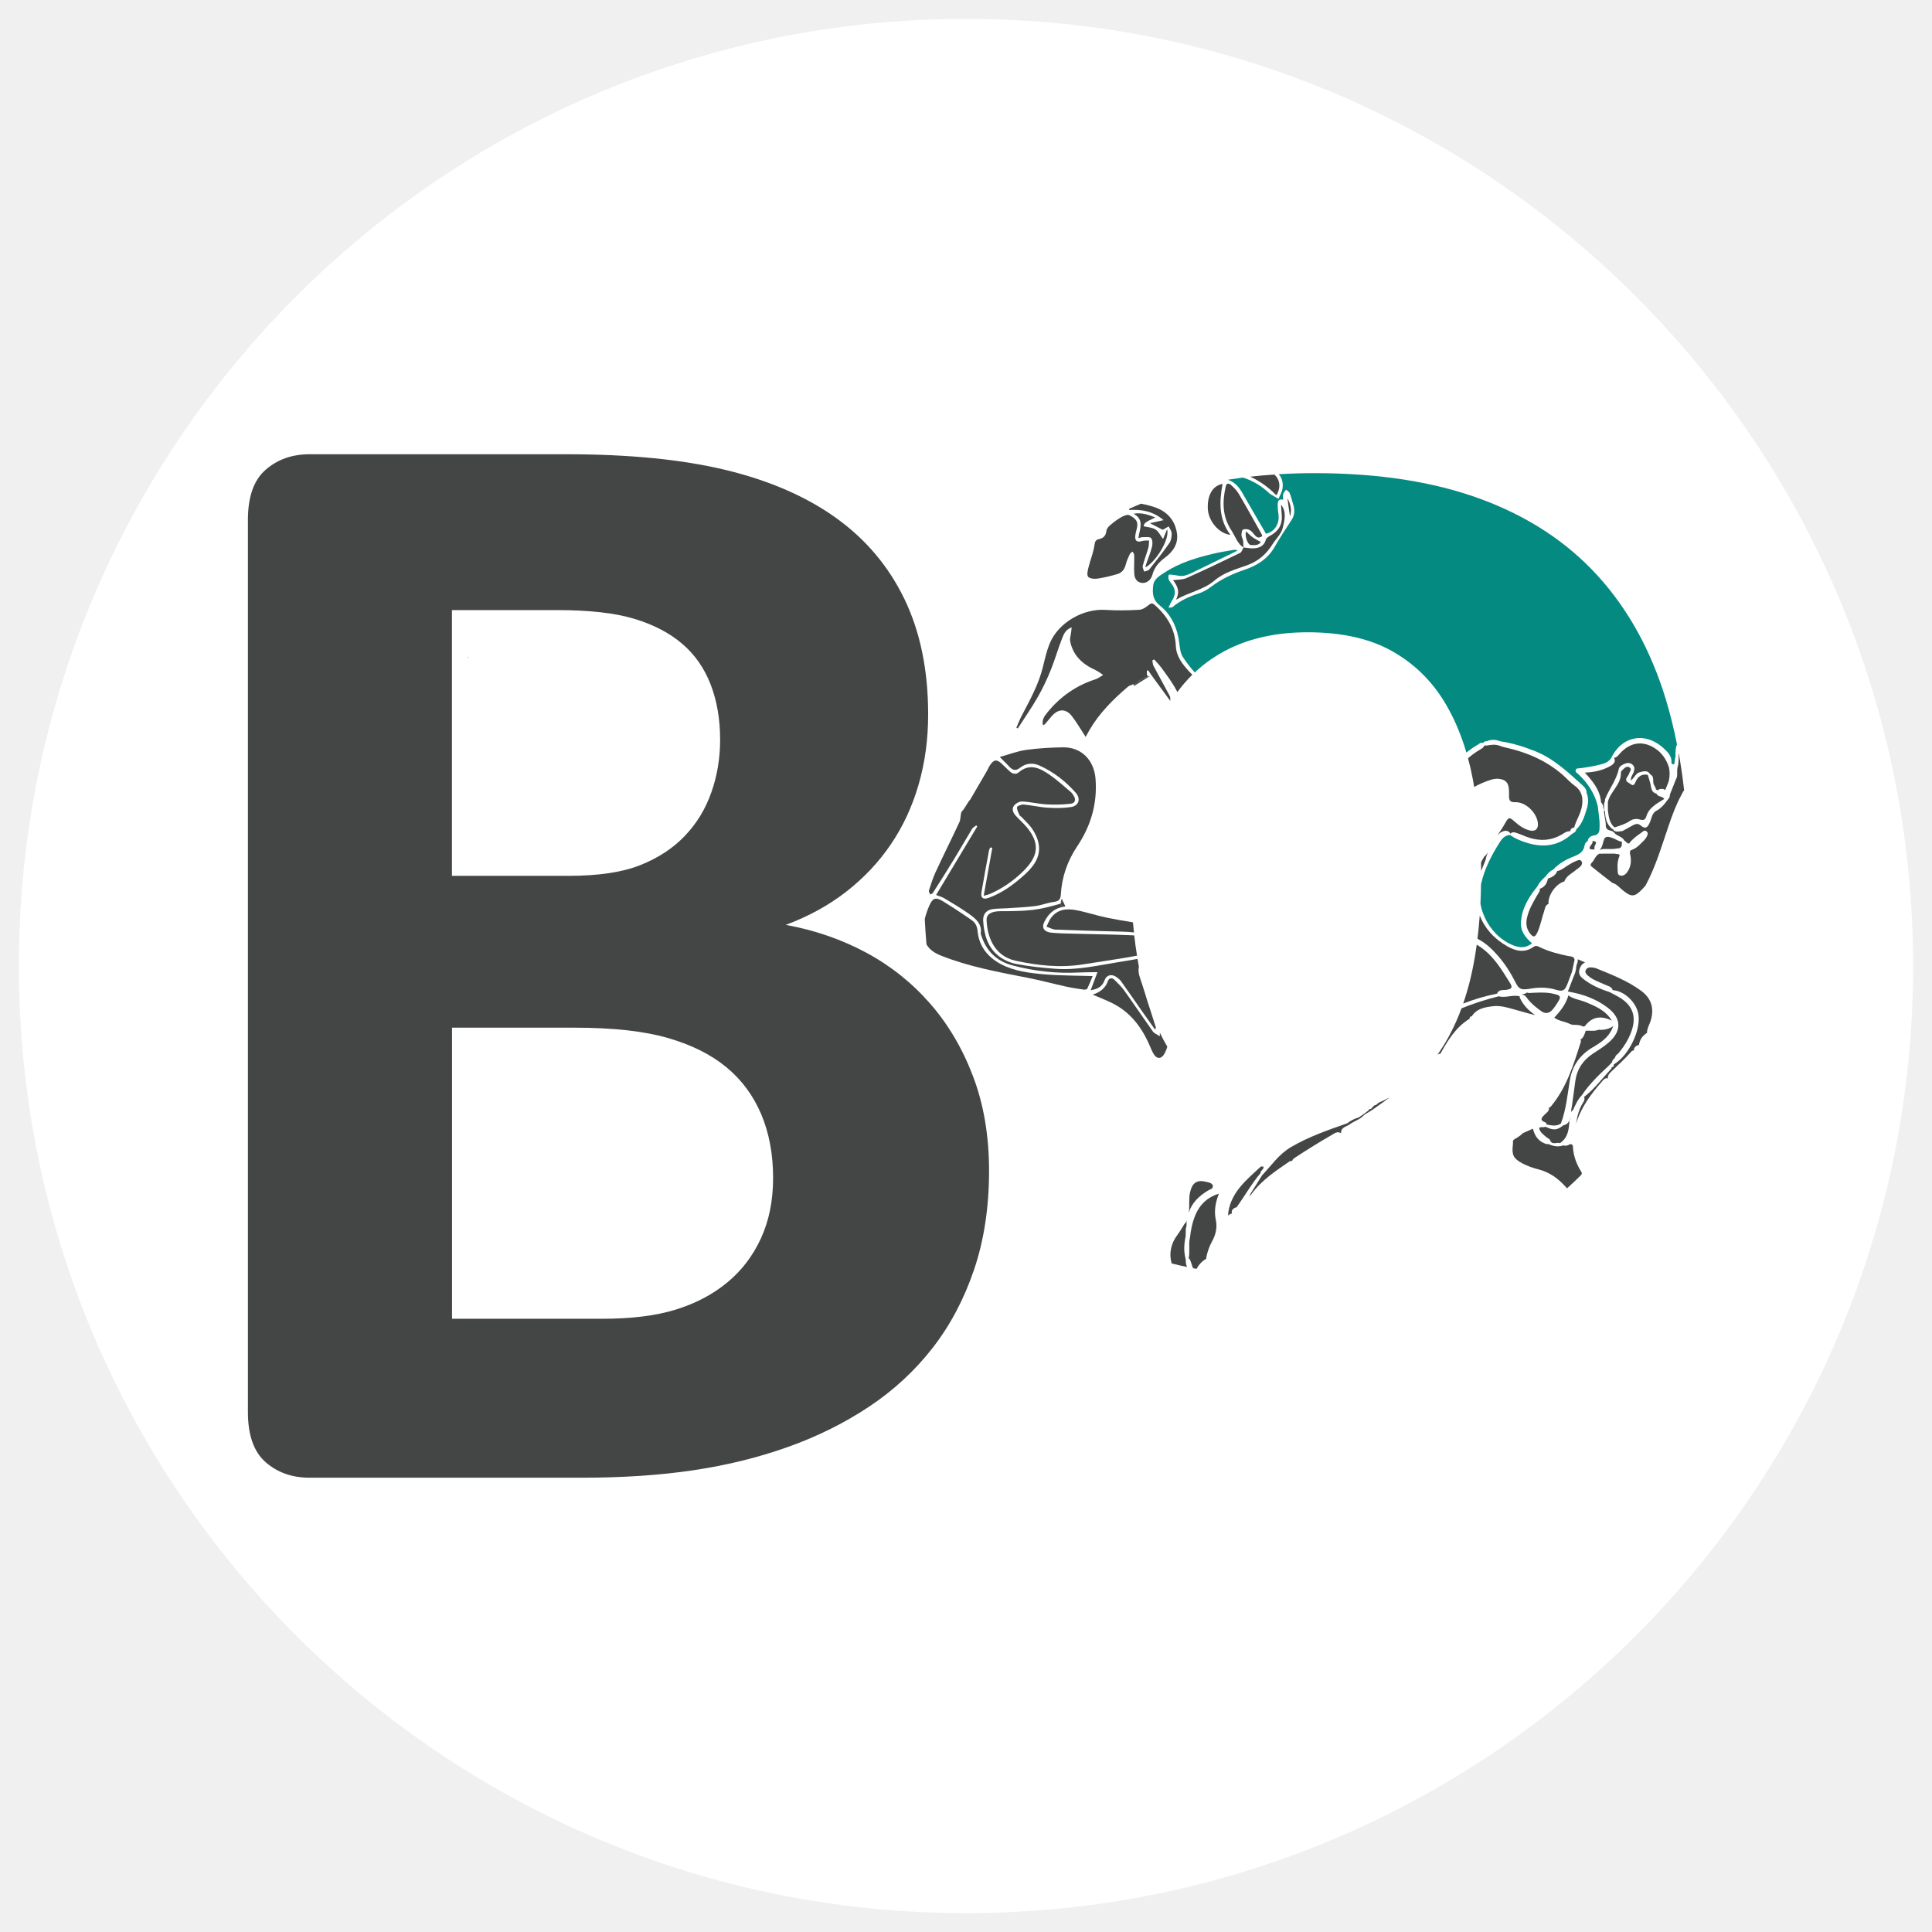
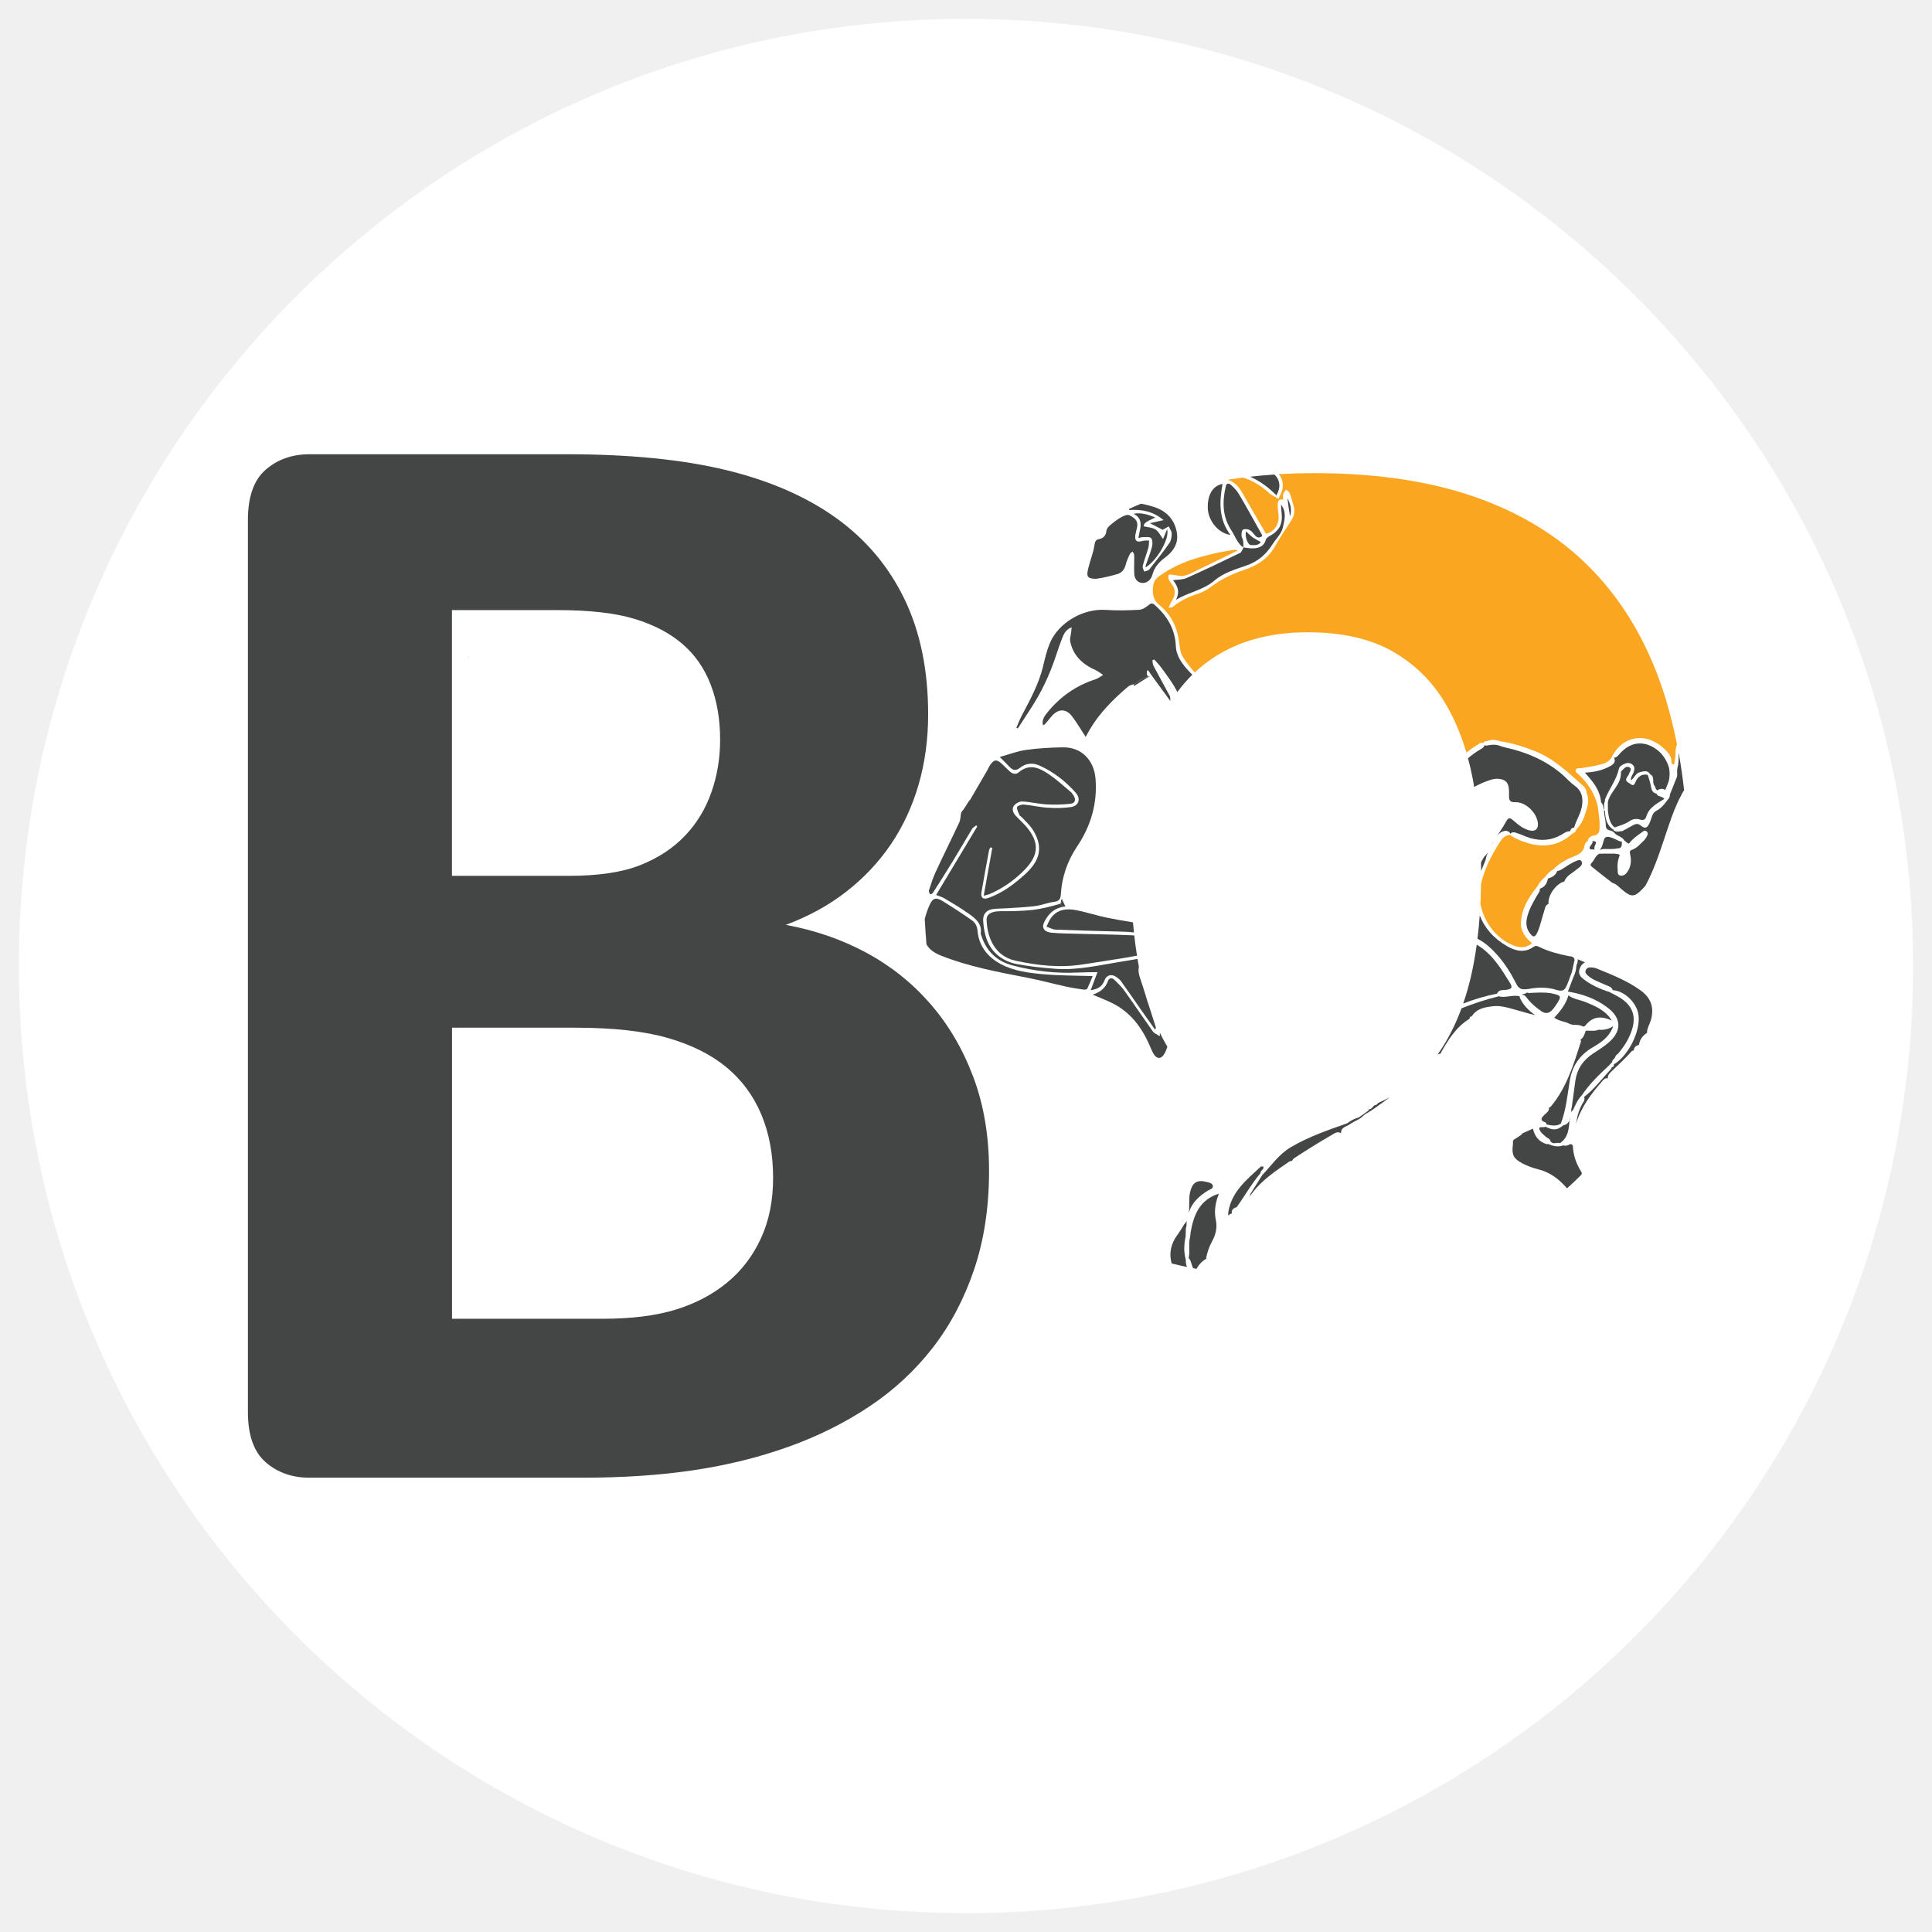
<svg xmlns="http://www.w3.org/2000/svg" version="1.1" id="Layer_1" x="0px" y="0px" viewBox="0 0 512 512" style="enable-background:new 0 0 512 512;" xml:space="preserve">
  <style type="text/css">
- 	.st0{fill:#048A81;}
+ 	.st0{fill:#FAA621;}
	.st1{fill:#444545;}
	.st2{fill:#D72638;}
	.st3{fill:#FFFFFF;}
	.st4{fill:none;}
</style>
  <g>
    <circle class="st3" cx="256" cy="256" r="251" />
    <g>
      <path class="st0" d="M124.06,174.13c-0.03,0.04-0.07,0.08-0.1,0.12c0.12,0.05,0.2,0.07,0.27-0.06    C124.17,174.18,124.11,174.15,124.06,174.13z" />
    </g>
    <g>
      <path class="st1" d="M262.11,310.29c0,9.64-1.33,18.38-3.98,26.2c-2.66,7.83-6.32,14.74-11,20.75    c-4.68,6.01-10.27,11.18-16.77,15.51c-6.5,4.33-13.66,7.9-21.49,10.69c-7.83,2.8-16.18,4.86-25.05,6.18    c-8.88,1.33-18.76,1.99-29.66,1.99H82.05c-4.61,0-8.49-1.36-11.63-4.09c-3.14-2.73-4.72-7.16-4.72-13.31V137.78    c0-6.15,1.57-10.59,4.72-13.31c3.14-2.73,7.02-4.09,11.63-4.09h68.12c16.63,0,30.71,1.4,42.24,4.19    c11.53,2.8,21.24,7.02,29.14,12.68c7.89,5.66,13.94,12.82,18.13,21.49c4.19,8.67,6.29,18.86,6.29,30.6    c0,6.57-0.84,12.75-2.52,18.55c-1.68,5.8-4.12,11.08-7.34,15.83c-3.22,4.75-7.16,8.94-11.84,12.58    c-4.68,3.64-10.03,6.57-16.04,8.8c7.68,1.4,14.78,3.85,21.28,7.34c6.5,3.49,12.16,8,16.98,13.52c4.82,5.52,8.63,11.98,11.42,19.39    C260.71,292.75,262.11,301.07,262.11,310.29z M190.84,196.05c0-5.45-0.84-10.34-2.52-14.67c-1.68-4.33-4.19-7.93-7.55-10.79    c-3.35-2.86-7.58-5.06-12.68-6.6c-5.1-1.54-11.91-2.31-20.44-2.31h-27.88v70.43h30.81c7.97,0,14.32-0.94,19.07-2.83    c4.75-1.89,8.7-4.47,11.84-7.76c3.14-3.28,5.48-7.13,7.02-11.53C190.07,205.59,190.84,200.94,190.84,196.05z M204.88,312.18    c0-6.29-1.05-11.91-3.14-16.87c-2.1-4.96-5.17-9.12-9.22-12.47c-4.05-3.35-9.22-5.94-15.51-7.76c-6.29-1.81-14.46-2.73-24.52-2.73    h-32.7v77.14h39.83c7.68,0,14.15-0.8,19.39-2.41c5.24-1.61,9.78-3.98,13.62-7.13c3.84-3.14,6.85-7.05,9.01-11.74    C203.8,323.53,204.88,318.19,204.88,312.18z" />
      <g>
        <path class="st1" d="M416.18,296.11c-0.27,0.99-0.66,1.89-1.88,2.11c0,0-0.01,0-0.01,0c-1.61,1.33-2.64,1.41-4.75,0.36     c-0.04,0.02-0.07,0.05-0.12,0.07c-0.46,0.21-1-0.16-1.54,0.28c0.19,1.11,1.1,1.71,1.88,2.39c0.43,0.38,1.14,0.51,1.16,1.25     c0.02,0,0.03-0.01,0.05-0.01c0.72,0.82,1.69,0.06,2.49,0.39c0.01,0,0.01,0,0.02,0.01c-0.01-0.01-0.02-0.02-0.03-0.04     c2.13-1.47,2.35-3.72,2.46-6.02C416.09,296.68,416.15,296.4,416.18,296.11z" />
        <path class="st1" d="M415.68,253.37c-2.61-0.52-5.18-1.19-7.59-2.34c-0.56-0.27-1.02-0.58-1.72-0.08     c-2.33,1.65-4.69,1.1-6.96-0.19c-3.56-2.03-6.02-4.87-7.26-8.18c-0.15,2.13-0.36,4.19-0.61,6.2c2.05,1.04,3.78,2.62,5.36,4.42     c1.98,2.25,3.56,4.8,4.89,7.45c0.62,1.24,1.33,1.65,2.57,1.5c0.22-0.02,0.44-0.03,0.67-0.05c0,0,0,0,0,0     c2.22-0.44,4.44-0.51,6.66,0.01c2.56,0.82,3,0.6,3.92-1.95c0.31-0.87,0.65-1.73,0.97-2.59c0,0,0,0,0,0c0,0,0,0,0,0     c0.23-1.07,0.47-2.14,0.7-3.21c0,0,0,0,0,0C417.14,253.41,416.34,253.5,415.68,253.37z" />
        <path class="st1" d="M415.98,271.33c0.57,0.31,1.19,0.26,1.81,0.28c0.38,0.01,0.76,0.07,1.12,0.17c0.23,0.09,0.47,0.17,0.68,0.28     c0.2-0.02,0.39-0.08,0.54-0.27c1.97-2.54,4.37-2.59,7.01-1.32c-1.64-2.73-4.39-3.88-7.18-4.99c-1.43-0.57-3.05-0.7-4.31-1.7     c-0.65,2.32-2.12,4.15-3.75,5.91C413.18,270.64,414.71,270.68,415.98,271.33z" />
        <path class="st1" d="M357.88,297.81c0.72-0.46,1.48-0.84,2.25-1.22c0.36-0.19,0.68-0.44,0.97-0.73c0.53-0.54,1.19-0.91,1.84-1.27     c0.73-0.43,1.42-0.93,2.1-1.43c1.11-0.78,2.22-1.57,3.3-2.4c-0.55,0.3-1.11,0.6-1.68,0.87c-0.44,0.21-0.89,0.42-1.34,0.62     c-0.21,0.2-0.43,0.4-0.65,0.59c-0.87-0.05-0.96,1.26-1.89,1.1c-0.02,0.1-0.03,0.19-0.04,0.29c-0.51,0.38-1.02,0.75-1.53,1.13     c-0.38,0.26-0.76,0.52-1.14,0.78c-1.11,0.31-2.13,0.82-3.03,1.54c-5.08,1.79-10.15,3.52-14.88,6.29     c-3.28,1.92-5.2,4.88-7.66,7.45c-1.03,1.64-2.06,3.28-3.09,4.92c-0.1,0.29-0.22,0.56-0.36,0.83c0.21-0.25,0.41-0.5,0.62-0.74     c2.63-3.65,6.33-6.06,9.94-8.56c0.24-0.17,0.53-0.22,0.83-0.22c0.09-0.41,0.43-0.66,0.78-0.88c3.19-2.08,6.41-4.11,9.72-6     c0.72-0.42,1.5-1.07,2.45-0.45c0,0,0.01,0,0.01,0C355.32,298.57,357.03,298.6,357.88,297.81z" />
        <path class="st1" d="M422.12,277.53c2.09-1.22,4.12-2.57,5.13-4.93c0.13-0.28,0.22-0.56,0.25-0.84     c-0.05,0.11-0.12,0.22-0.22,0.33c-1.11,0.69-2.33,0.91-3.62,0.8c0,0,0,0,0,0c-1.05,0.44-2.16,0.22-3.25,0.25     c-0.06,0.01-0.12,0.02-0.18,0.03c-0.3,0.88-0.54,1.81-1.4,2.35c0.1,0.16,0.19,0.34,0.13,0.52c-1.91,6.01-3.74,12.07-7.86,17.07     c-0.12,0.15-0.27,0.26-0.43,0.37c-0.07,0.03-0.13,0.05-0.19,0.06c0.14,0.95-0.67,1.38-1.2,1.9c-0.83,0.82-1.27,1.47,0.22,1.99     c0.23,0.08,0.34,0.32,0.37,0.58c1.32,0.25,2.64,0.57,3.85-0.31c-0.01-0.02-0.02-0.04-0.03-0.07c1.36-3.66,1.71-7.53,2.33-11.34     C416.67,282.41,418.71,279.52,422.12,277.53z" />
        <polygon class="st1" points="373.04,287.71 373.03,287.7 373.03,287.7    " />
        <path class="st1" d="M417.69,230.51c0.43-0.37,0.96-0.64,1.31-1.1c0.28-0.38,0.38-0.81,0.06-1.23c-0.29-0.37-0.68-0.28-1.05-0.14     c-1.2,0.45-2.27,1.13-3.33,1.84c-0.62,0.41-1.24,0.85-2.01,0.96c-0.4,1.13-1.35,1.65-2.46,2c-0.23,1.28-0.86,2.25-2.15,2.69     c0.1,0.7-0.38,1.18-0.7,1.73c-1.11,1.92-2.23,3.84-2.71,6.05c-0.31,1.44-0.13,2.78,0.76,3.98c0.91,1.23,1.41,1.17,2.07-0.32     c0.77-1.75,1.1-3.64,1.72-5.44c0.25-0.72,0.25-1.66,1.16-1.97c-0.16-2.38,1.97-5.36,4.28-6c-0.01-0.02-0.03-0.05-0.04-0.07     C415.18,232.04,416.61,231.45,417.69,230.51z" />
        <path class="st1" d="M395.67,266.66c1.85-0.22,3.64,0.29,5.41,0.79c2,0.56,3.99,1.15,5.76,1.57c-1.65-1.16-3.23-2.64-4.13-4.74     c0-0.09,0.02-0.17,0.05-0.25c-1.52-0.38-3.01,0.16-4.52,0.15c-0.35-0.03-0.71-0.04-1.03-0.16c-3.39,0.83-6.69,1.91-9.9,3.2     c-1.62,4.39-3.62,8.32-6.02,11.79c-0.12,0.17-0.24,0.33-0.35,0.49c0.22-0.15,0.47-0.26,0.77-0.23c0.01,0.01,0.02,0.01,0.02,0.02     c0-0.01-0.01-0.02-0.02-0.04c1.99-3.54,4.07-7.01,7.67-9.22c0.02,0,0.03,0.01,0.04,0.02c0.05-0.42,0.18-0.75,0.6-0.69     C391.31,267.26,393.5,266.92,395.67,266.66z" />
        <path class="st1" d="M389.04,200.94c0.48,1.77,0.9,3.61,1.26,5.5c0.13,0.7,0.25,1.41,0.37,2.12c1.4-0.78,2.88-1.44,4.47-1.92     c0.68-0.21,1.36-0.32,2.07-0.24c1.73,0.19,2.5,0.95,2.66,2.67c0.06,0.63,0.04,1.27,0.04,1.91c-0.01,1.13,0.28,1.66,1.66,1.61     c2.73-0.09,5.66,2.75,5.98,5.49c0.19,1.62-0.71,2.41-2.32,1.96c-1.5-0.42-2.73-1.31-3.88-2.35c-1.32-1.19-1.59-1.15-2.41,0.36     c-0.68,1.25-1.52,2.4-2.28,3.6c0.41-0.57,0.89-1.06,1.6-1.32c0.69-0.26,1.38-0.23,1.91,0.4c0.05,0.08,0.07,0.16,0.08,0.24     c0.58-0.69,1.3-0.34,1.96-0.12c1.08,0.35,2.09,0.87,3.18,1.2c2.9,0.87,5.7,0.72,8.39-0.83c0.71-0.41,1.39-1,2.31-0.92     c0.12-0.59,0.48-0.93,1.09-1.01c0.51-1.92,1.69-3.58,2.04-5.59c0.39-2.28-0.01-4.13-1.97-5.52c-1.14-0.81-2.05-1.89-3.1-2.81     c-4.42-3.85-9.61-6.05-15.26-7.29c-0.5-0.11-0.98-0.26-1.45-0.44c-1.06-0.41-2.14-0.31-3.22-0.1c-0.28,0.06-0.56,0.07-0.84,0     c-0.01,0-0.01-0.01-0.02-0.01c-0.12,0.6-0.69,0.85-1.14,1.12C391.06,199.33,390.01,200.1,389.04,200.94z" />
        <path class="st1" d="M422.26,230.03c1.65,1.34,3.34,2.63,5.01,3.93c1.13,0.31,1.86,1.21,2.71,1.91c2.36,1.96,3.22,1.91,5.36-0.36     c0.26-0.27,0.5-0.56,0.75-0.84c2.68-4.99,4.25-10.41,6.08-15.74c0.96-2.81,1.97-5.61,3.4-8.23c0.23-0.41,0.42-0.91,0.74-1.25     c-0.38-3.38-0.86-6.67-1.43-9.86c-0.01,0.11-0.03,0.22-0.04,0.33c0.02,1.21,0.06,2.42-0.32,3.6c-0.02,0.33-0.05,0.66-0.07,0.98     c0.05,0.7,0.08,1.4-0.31,2.03c-0.54,1.36-1.07,2.71-1.61,4.07c0.08,0.9-0.68,1.35-1.07,2c-0.69,0.9-1.43,1.72-2.48,2.25     c-1.15,0.58-1.24,1.87-1.67,2.89c-0.55,1.3-1.07,2.26-2.57,0.98c-0.68-0.58-1.39-0.38-2.11,0.05c-0.87,0.52-1.78,0.98-2.67,1.46     c-0.8,0.07-1.61,0.4-2.35-0.2c-0.02-0.09-0.01-0.17,0-0.25c-0.03,0.03-0.07,0.05-0.1,0.08c-1.74-1.21-2.12-3.01-2.17-4.95v0     c-0.07-0.07-0.15-0.11-0.25-0.13c0.1-0.81-0.2-1.65,0.24-2.43c0.01-0.19-0.03-0.4,0.03-0.56c1.07-2.73,3.02-5.06,3.64-8.02     c0.15-0.71,0.97-1.14,1.7-1.42c0.7-0.26,1.37-0.2,1.95,0.31c0.63,0.55,0.51,1.25,0.3,1.93c-0.21,0.68-0.84,1.23-0.74,2.24     c0.96-0.72,1.25-1.92,2.34-2.18c1-0.24,2.08-0.65,2.8,0.58c1.3,0.63,0.38,2.08,1.09,2.96c0.32,0.39,0.25,1.09,0.83,1.27     c0.11-0.1,0.23-0.2,0.37-0.27c0.59-0.18,1.17-0.24,1.65,0.2c0.3-0.83,0.72-1.62,0.97-2.48c0.28-1.26,0.29-2.51-0.04-3.76     c-0.73-2.1-1.91-3.78-3.86-4.98c-3.11-1.9-6.33-1.47-9.02,1.46c-0.43,0.46-0.75,1.03-1.44,1.17c-0.08,0-0.14-0.02-0.2-0.04     c0,0.01,0.01,0.01,0.01,0.02c0.6,1.08-0.13,1.75-0.87,2.18c-2.16,1.25-4.54,1.7-6.84,1.79c1.93,2.14,4.04,4.49,4.3,7.87     c0,0.01,0,0.02-0.01,0.03c0.65,0.52,0.55,1.42,0.8,2.15c-0.01,1.33,0.47,2.6,0.46,3.94c-0.01,0.73,0.36,1.18,1.08,1.33     c0.57,0.12,1.07,0.37,1.41,0.88c0.77,0.67,1.92,0.84,2.45,1.83c0.44,0.21,0.66,0.78,1.24,0.76c0.85-1.18,2.01-2.01,3.18-2.82     c0.44-0.31,0.87-0.89,1.47-0.37c0.56,0.49,0.17,1.05-0.07,1.54c-0.14,0.27-0.36,0.5-0.55,0.75l0,0c0,0,0,0,0,0     c-1.02,0.97-1.9,2.1-3.32,2.59c-0.53,0.18-0.58,0.56-0.43,1.2c0.39,1.7,0.23,3.4-0.9,4.85c-0.45,0.58-1.1,0.94-1.82,0.72     c-0.67-0.2-0.55-0.94-0.6-1.47c-0.12-1.32,0.02-2.62,0.55-3.85c-0.25-0.57-0.85-0.23-1.23-0.46c-1.26,0-2.52,0.01-3.78,0.01     c-0.13,0-0.26,0.01-0.39,0.01c-1.06,0.48-1.27,1.69-2.04,2.43C421.13,229.34,421.88,229.72,422.26,230.03z" />
        <path class="st1" d="M425.06,225c1.15-0.05,2.3,0.11,3.44-0.15c1.44,0.07,1.3-0.92,1.31-1.8c-0.95-0.09-1.7-0.73-2.58-1.01     c-0.71-0.2-1.43-0.58-2.05,0.18c-0.41,1.01-0.45,2.21-1.25,3.03C424.29,225.1,424.66,225,425.06,225z" />
        <path class="st1" d="M422.55,225.13c-0.08-0.43,0.02-0.87,0.21-1.22c0.58-1.1-0.27-0.92-0.78-1.05c0.21,0.35-0.04,0.69-0.25,0.96     C420.67,225.15,421.59,225.14,422.55,225.13z" />
        <path class="st1" d="M434.67,217.2c0.84,0.26,1.37,0.01,1.61-0.81c0.72-2.45,2.85-3.43,4.76-4.66c-0.43-0.79-1.72-0.48-2.05-1.4     c-1.56-0.35-1.36-1.85-1.69-2.9c-0.22-0.68-0.37-1.4-0.62-2.09c-1.61-0.31-2.64,0.45-3.23,1.86c-0.29,0.7-0.57,1.19-1.34,0.58     c-0.58-0.46-1.68-0.7-0.91-1.85c0.21-0.32,0.46-0.64,0.56-0.99c0.14-0.49,0.79-1.04,0.15-1.52c-0.61-0.47-1.21-0.1-1.68,0.39     c-0.26,0.27-0.69,0.6-0.67,0.89c0.14,3.2-2.8,5.01-3.46,7.83c0,0.76,0,1.52,0.01,2.28c0.23,1.65,0.4,3.33,1.79,4.49     c0.02-0.02,0.03-0.03,0.05-0.05c1.38-0.45,2.77-0.86,3.99-1.69C432.75,217.01,433.72,216.9,434.67,217.2z" />
        <path class="st1" d="M432.2,224.05c0.08-0.02,0.16-0.05,0.23-0.08c-0.04,0-0.09-0.01-0.14-0.03     C432.18,223.96,432.15,224.06,432.2,224.05z" />
        <path class="st1" d="M443.87,203.42c0,0.01-0.01,0.02-0.01,0.02c0,0.04,0,0.08-0.01,0.12     C443.87,203.52,443.87,203.47,443.87,203.42z" />
        <path class="st1" d="M320.07,315.54c0.54-0.34,1.55-0.49,1.33-1.36c-0.18-0.68-1.07-0.82-1.74-0.98     c-2.44-0.61-3.68,0.2-4.27,2.72c-0.43,1.8-0.08,3.66-0.35,5.47C315.82,318.79,317.71,317,320.07,315.54z" />
        <path class="st1" d="M314.26,333.92c-0.1-0.07-0.11-0.16-0.05-0.26c0,0,0,0,0,0c-0.54-2-0.44-3.99,0-5.99     c0.02-0.72,0.03-1.44,0.05-2.17c0.3-0.64,0.13-1.35,0.22-2.03c-0.13,0.33-0.3,0.64-0.59,0.9c-0.61,0.96-1.17,1.97-1.86,2.88     c-1.68,2.24-2.31,4.83-1.52,7.58c1.33,0.33,2.68,0.65,4.05,0.93C314.35,335.19,314.2,334.58,314.26,333.92z" />
        <path class="st1" d="M315.54,326.54c-0.08,0.5-0.08,1.01-0.2,1.51c-0.42,1.77,0.09,3.6-0.34,5.37c-0.01,0.01-0.01,0.02-0.02,0.03     c0.05,0.01,0.1,0.03,0.15,0.06c0.58,0.74,0.62,1.77,1.07,2.58c0.3,0.06,0.59,0.12,0.89,0.17c0.63-1.12,1.47-2.07,2.63-2.71     c-0.01-0.08-0.03-0.17-0.06-0.24c0.3-1.5,0.8-2.96,1.52-4.28c1.03-1.86,1.46-3.72,1.01-5.82c-0.5-2.36-0.04-4.65,0.83-6.88     C317.97,317.9,316.33,321.92,315.54,326.54z" />
        <path class="st1" d="M314.73,322.77c0.01-0.06,0.02-0.11,0.03-0.16c-0.02,0.08-0.04,0.16-0.07,0.25     C314.7,322.82,314.71,322.8,314.73,322.77z" />
        <path class="st1" d="M424.65,286.48c0.35-0.4,0.78-0.92,1.45-0.67c0-0.04-0.01-0.08-0.01-0.12c-0.04-0.71,0.41-1.21,0.84-1.63     c1.85-1.79,3.76-3.52,5.47-5.46c0.14-0.16,0.35-0.2,0.57-0.21c0.05-0.86,0.58-1.29,1.38-1.48c0.18-1.44,0.99-2.44,2.15-3.22     c-0.01-0.03-0.01-0.06-0.02-0.08c0.01-1.12,0.63-2.05,0.95-3.07c1.01-3.23,0.23-5.93-2.45-7.92c-3.6-2.67-7.75-4.28-11.85-5.96     c-0.41-0.17-0.85-0.24-1.3-0.28c-0.67-0.06-1.3,0.05-1.6,0.74c-0.28,0.65,0.19,1.08,0.62,1.46c1.31,1.16,2.98,1.65,4.52,2.38     c0.76,0.36,1.74,0.47,2.02,1.45c3.07,0.13,6.4,3.32,6.83,6.57c0.57,4.32-2.69,10.84-6.55,13.1c0.1,0.5-0.14,0.71-0.57,0.75     c0.01,0.14,0,0.28-0.08,0.37c-2.37,2.55-4.46,5.37-7.24,7.52c0.03,0.05,0.05,0.09,0.08,0.14c0.1,0.39,0.03,0.78-0.18,1.09     c-1.18,1.79-1.71,3.79-2,5.86C418.97,293.45,421.66,289.88,424.65,286.48z" />
        <path class="st1" d="M411.46,267.54c0.29-0.34,0.55-0.69,0.8-1.06c1.7-2.52,1.64-2.67-1.28-3.27c-1.84-0.28-3.68-0.16-5.51-0.07     c-0.2,0.03-0.4,0.02-0.6-0.03c-0.07-0.04-0.13-0.07-0.2-0.11c-0.36,0.42-0.94,0.37-1.4,0.59c0,0.01-0.01,0.01-0.01,0.02     c0.86-0.06,1.22,0.65,1.66,1.2c1,1.26,2.23,2.24,3.53,3.16C409.58,268.75,410.58,268.57,411.46,267.54z" />
        <path class="st1" d="M362.48,293.36c0.08,0.01,0.15,0.02,0.23,0.03c0-0.02-0.01-0.05-0.01-0.07c0-0.02,0.01-0.03,0.01-0.04     C362.64,293.3,362.56,293.33,362.48,293.36z" />
        <path class="st1" d="M393.71,227.85c0.12-0.71,0.35-1.37,0.64-2c-0.28,0.44-0.6,0.84-1.02,1.19c-0.31,0.49-0.58,0.99-0.84,1.49     c0.02,0.77,0.02,1.55,0.03,2.32c0.03-0.07,0.05-0.13,0.07-0.2C392.95,229.72,393.33,228.79,393.71,227.85z" />
        <path class="st1" d="M400.17,260.5c-2.29-3.67-4.49-7.38-8.27-9.81c-0.18-0.12-0.37-0.23-0.55-0.33     c-0.42,3.01-0.94,5.89-1.58,8.63c-0.57,2.44-1.25,4.75-2.01,6.96c2.9-1.13,5.89-2.02,8.99-2.63c0.44-1.2,1.68-0.86,2.56-1.02     C400.6,262.06,400.93,261.72,400.17,260.5z" />
        <path class="st1" d="M395.21,224.18c0.25-0.45,0.49-0.9,0.72-1.37C395.65,223.24,395.42,223.71,395.21,224.18z" />
        <path class="st1" d="M327.5,319.98c0.06,0,0.11,0.01,0.17,0.01c2.18-3,3.99-6.27,6.39-9.11c-0.1-0.73,1-0.94,0.75-1.73     c-0.25,0.01-0.6-0.07-0.74,0.06c-3.69,3.43-7.74,6.62-8.56,12.08c-0.04,0.27-0.03,0.55-0.02,0.83c0.32-0.2,0.58-0.53,0.98-0.52     C326.26,320.75,326.74,320.28,327.5,319.98z" />
        <path class="st1" d="M310.3,182.51c-0.03-0.07-0.07-0.14-0.1-0.21c-0.03,0.03-0.06,0.05-0.1,0.08     C310.17,182.43,310.23,182.47,310.3,182.51z" />
        <path class="st1" d="M308.08,140.43C307.9,140.49,307.98,140.48,308.08,140.43L308.08,140.43z" />
        <path class="st1" d="M310.01,181.84c-0.08-0.03-0.17-0.07-0.25-0.1c0.06,0.07,0.12,0.13,0.19,0.2     C309.97,181.91,309.99,181.88,310.01,181.84z" />
        <path class="st1" d="M306.16,137.12c-1.97-0.75-3.69-1.35-5.75-0.97c2.99,1.59,1.57,4.1,1.28,6.46c0.47-0.12,0.75-0.26,1.03-0.25     c0.8,0.02,1.89-0.19,2.32,0.24c0.44,0.44,0.43,1.58,0.25,2.31c-0.41,1.62-1.07,3.19-1.61,4.78c-0.07,0.19-0.07,0.4-0.1,0.67     c2.94-1.69,6.46-7.57,5.72-10.11c-0.44,1.06-0.74,1.79-1.08,2.6c-0.69-0.92-1.16-1.99-1.99-2.52c-0.87-0.56-2.08-0.6-3.15-0.86     C303.25,138.57,303.36,138.48,306.16,137.12z" />
        <path class="st1" d="M308.67,147.83c2.26-1.68,3.7-3.79,3.21-6.69c-0.52-3.1-2.37-5.34-5.27-6.5c-1.35-0.54-2.79-0.87-4.22-1.16     c-1.06,0.44-2.11,0.89-3.14,1.36c-0.01,0.11-0.03,0.21-0.03,0.32c3.37-0.24,6.42,0.37,9.14,2.68c-1.12,0.25-2.23,0.5-3.61,0.81     c1.26,0.65,2.19,1.14,3.38,1.75c0.53-0.29,1.06-0.6,1.59-0.9c0.28,0.62,0.78,1.24,0.79,1.86c0.01,0.85-0.13,1.87-0.6,2.54     c-1.68,2.41-3.51,4.72-5.34,7.01c-0.27,0.34-0.89,0.39-1.35,0.58c-0.14-0.51-0.5-1.08-0.39-1.52c0.42-1.63,1.04-3.2,1.5-4.82     c0.17-0.61,0.13-1.27,0.19-1.91c-0.6,0.04-1.24-0.04-1.81,0.13c-1.42,0.43-2.04-0.03-1.83-1.55c0.09-0.66,0.3-1.3,0.43-1.95     c0.31-1.5-0.09-2.37-2.03-3.34c-0.53-0.26-1.56,0.2-2.22,0.58c-1.03,0.58-1.98,1.32-2.88,2.09c-0.44,0.37-0.91,0.94-0.97,1.47     c-0.14,1.25-0.74,1.94-1.93,2.19c-0.89,0.19-1.1,0.61-1.24,1.61c-0.28,2-1.09,3.91-1.58,5.89c-0.2,0.81-0.49,1.97-0.1,2.47     c0.4,0.51,1.62,0.63,2.42,0.52c1.78-0.26,3.55-0.7,5.29-1.2c1.23-0.35,1.95-1.25,2.27-2.55c0.24-0.98,0.68-1.92,1.11-2.84     c0.12-0.25,0.48-0.39,0.73-0.58c0.14,0.33,0.4,0.66,0.4,0.99c0.03,1.63-0.09,3.26,0.01,4.88c0.07,1.15,0.61,2.19,1.89,2.41     c1.28,0.22,2.52-0.68,2.91-2.12C305.89,150.39,307.11,148.98,308.67,147.83z" />
        <path class="st1" d="M309.08,180.62C309.08,180.62,309.08,180.62,309.08,180.62c-0.01-0.01-0.01,0-0.02,0     C309.07,180.62,309.08,180.62,309.08,180.62z" />
        <path class="st1" d="M309.64,181.57c0.01-0.05,0.01-0.11,0.02-0.16c-0.02,0.01-0.07,0.03-0.07,0.03     C309.6,181.49,309.62,181.53,309.64,181.57z" />
        <path class="st1" d="M334.12,143.64c-0.79-0.45-1.53-0.8-2.18-1.27c-0.63-0.46-1.17-1.05-1.75-1.58     c-0.34,1.57,0.55,3.61,1.27,3.65C332.47,144.5,333.58,144.57,334.12,143.64z" />
        <path class="st1" d="M305.54,273.38c-2.58-3.63-5.06-7.33-7.65-10.95c-0.73-1.02-1.69-1.88-2.57-2.78     c-0.63-0.65-1.43-0.42-1.66,0.23c-0.7,2-2.11,3.07-4.1,3.71c1.7,0.73,3.43,1.39,5.09,2.2c4.99,2.44,8.05,6.6,10.15,11.59     c0.31,0.73,0.62,1.47,1.05,2.12c0.79,1.18,1.89,1.13,2.62-0.07c0.41-0.67,0.69-1.36,0.88-2.05c-0.7-1.19-1.36-2.43-1.98-3.7     c-0.01,0.27-0.02,0.58-0.01,0.95C306.53,274.07,305.87,273.84,305.54,273.38z" />
        <path class="st1" d="M336.46,142.06c-0.4,0.22-0.9,0.58-1,0.96c-0.51,1.95-2.23,2.4-3.97,2.29c-0.65-0.04-1.29-0.16-1.94-0.24     c-0.29,0.5-0.46,1.23-0.89,1.44c-4.71,2.29-9.44,4.55-14.22,6.68c-1.03,0.46-2.29,0.38-3.58,0.57c1.07,1.36,1.98,2.93,0.78,5.17     c3.55-2.04,7.32-2.6,10.21-5.08c2.5-2.15,5.7-2.99,8.71-4.08c2.95-1.07,5.05-2.96,6.67-5.53c0.92-1.45,2.34-2.77,2.71-4.34     c0.46-1.96,1.11-4.19-0.45-6.18c0.05,0.75,0.06,1.51,0.15,2.26C339.98,138.86,339.03,140.66,336.46,142.06z" />
        <path class="st1" d="M310.18,185.74C310.18,185.74,310.18,185.74,310.18,185.74c0.08,0.01,0.15,0.03,0.22,0.04c0,0,0,0,0,0     C310.33,185.77,310.25,185.76,310.18,185.74z" />
        <path class="st1" d="M285.19,241.2c-2.57-0.49-5.07-0.24-6.75,2.18c-0.46,0.67-0.75,1.45-1.11,2.19     c0.81,0.27,1.61,0.76,2.43,0.79c5.93,0.23,11.87,0.39,17.8,0.54c1,0.02,1.99,0.08,2.95,0.21c-0.09-0.89-0.18-1.78-0.26-2.68     c-2.26-0.35-4.52-0.75-6.77-1.21C290.69,242.66,287.98,241.73,285.19,241.2z" />
        <path class="st1" d="M255.35,214.51c-0.23,0.29-0.54,0.56-0.63,0.89c-0.21,0.83-0.14,1.77-0.49,2.52     c-2.06,4.42-4.24,8.78-6.29,13.21c-0.73,1.56-1.23,3.23-1.77,4.88c-0.09,0.27,0.21,0.67,0.33,1.01c0.23-0.1,0.55-0.13,0.66-0.3     c1.88-2.94,3.75-5.88,5.57-8.86c1.66-2.72,3.23-5.48,4.88-8.2c0.24-0.39,0.73-0.63,1.1-0.93c0.09,0.1,0.18,0.2,0.27,0.3     c-3.63,6.04-7.25,12.08-10.9,18.15c0.75,0.3,1.54,0.5,2.21,0.9c2.12,1.27,4.26,2.52,6.28,3.95c1.83,1.29,3.74,2.66,3.34,5.4     c-0.02,0.12,0.08,0.25,0.12,0.38c1.3,4.25,4.15,6.96,8.39,8.06c5.74,1.5,11.6,2.17,17.55,1.85c1.51-0.08,3.04-0.06,4.87-0.09     c-0.67,1.79-1.21,3.21-1.8,4.79c1.94-0.31,3.11-1.01,3.69-2.66c0.48-1.37,1.83-1.71,3.05-0.89c0.47,0.32,0.96,0.68,1.28,1.13     c1.82,2.54,3.58,5.12,5.37,7.67c1.21,1.73,2.44,3.45,3.66,5.17c0.25-0.33,0.25-0.5,0.2-0.65c-0.54-1.71-1.09-3.42-1.64-5.12     c-0.4-1.15-0.77-2.33-1.12-3.54c-0.28-0.89-0.56-1.77-0.84-2.66c-0.47-1.53-1.24-3.04-0.87-4.68c-0.13-0.69-0.26-1.37-0.37-2.07     c-1.47,0.27-2.96,0.52-4.44,0.75c-5.79,0.92-11.54,2.33-17.46,1.86c-3.44-0.27-6.9-0.62-10.28-1.28     c-1.67-0.32-3.43-1.13-4.75-2.21c-2.84-2.32-3.75-5.67-3.97-9.21c-0.1-1.68,0.78-2.83,2.43-3.09c1.26-0.2,2.55-0.15,3.82-0.24     c2.51-0.17,5.02-0.26,7.51-0.58c1.69-0.22,3.31-0.9,5-1.11c1.3-0.16,1.75-0.69,1.82-1.92c0.26-4.66,1.73-8.91,4.34-12.81     c3.62-5.4,5.37-11.32,4.86-17.88c-0.39-4.98-3.76-8.43-8.66-8.35c-3.26,0.05-6.54,0.24-9.77,0.69c-2.27,0.32-4.46,1.17-6.96,1.87     c1.07,1.08,1.87,1.82,2.6,2.62c0.86,0.94,1.69,1.1,2.75,0.26c1.6-1.28,3.44-1.41,5.26-0.58c3.7,1.69,6.87,4.15,9.55,7.2     c1.4,1.59,0.79,3.46-1.29,3.77c-2.03,0.3-4.13,0.3-6.19,0.17c-2.12-0.13-4.21-0.65-6.33-0.84c-0.6-0.05-1.72,0.37-1.76,0.68     c-0.09,0.67,0.35,1.42,0.64,2.11c0.09,0.22,0.4,0.34,0.57,0.53c0.95,1.04,2.04,1.98,2.81,3.14c2.07,3.11,2.64,6.36,0.28,9.62     c-0.66,0.92-1.47,1.76-2.31,2.52c-2.83,2.55-5.86,4.81-9.48,6.12c-1.51,0.55-2.2,0.02-1.94-1.5c0.63-3.73,1.33-7.44,2.02-11.16     c0.05-0.25,0.25-0.47,0.37-0.7c0.16,0.04,0.32,0.08,0.48,0.12c-0.74,4.13-1.48,8.27-2.28,12.69c0.74-0.2,1.16-0.27,1.54-0.43     c3.24-1.39,6.13-3.37,8.65-5.79c1.22-1.17,2.42-2.54,3.09-4.06c1.27-2.87,0.1-5.46-1.74-7.73c-0.94-1.15-2.09-2.14-3.09-3.24     c-0.71-0.78-1.06-1.82-0.4-2.65c0.46-0.59,1.44-1.12,2.16-1.08c2.16,0.11,4.3,0.64,6.46,0.77c2.1,0.12,4.23,0.07,6.32-0.16     c1.29-0.14,1.54-1.16,0.78-2.26c-0.2-0.29-0.38-0.61-0.65-0.83c-1.86-1.55-3.65-3.22-5.64-4.59c-2.55-1.75-5.25-3.17-8.23-0.63     c-0.71,0.61-1.62,0.39-2.32-0.25c-0.72-0.65-1.39-1.34-2.1-2c-1.38-1.31-2.13-1.22-3.2,0.4c-0.29,0.44-0.49,0.95-0.75,1.41     c-1.5,2.59-3.01,5.17-4.51,7.75C256.91,211.91,255.8,213.94,255.35,214.51z" />
        <g>
          <path class="st0" d="M444.42,197.25c-0.82-4.12-1.8-8.09-2.95-11.89c-3.96-13-10-23.94-18.12-32.84      c-8.12-8.9-18.4-15.64-30.83-20.24c-12.43-4.59-27.12-6.89-44.07-6.89c-3.27,0-6.47,0.09-9.58,0.28      c0.93,1.04,1.25,2.4,0.99,3.91c-0.15,0.91-0.69,1.75-1.05,2.63c-0.78-0.46-1.56-0.92-2.33-1.38c-0.04-0.02-0.06-0.07-0.09-0.1      c-2.05-1.94-4.37-3.33-6.98-4.18c-1.31,0.17-2.6,0.36-3.88,0.56c0,0.03-0.01,0.05-0.01,0.08c1.81,0.63,2.89,1.97,3.78,3.55      c2.03,3.58,4.12,7.12,6.2,10.71c2.73-0.66,3.61-3.19,3.3-5.22c-0.11-0.74-0.19-1.49-0.2-2.24c-0.02-0.97,0.11-1.88,1.44-1.56      c0-0.57-0.1-1.08,0.03-1.52c0.13-0.42,0.49-0.77,0.75-1.15c0.32,0.29,0.8,0.52,0.94,0.88c0.39,0.97,0.64,2,0.95,3.01      c0.45,1.46,0.44,2.83-0.46,4.19c-1.57,2.35-3.1,4.73-4.51,7.18c-1.84,3.19-4.72,4.9-8.05,6.02c-3.1,1.05-6.02,2.41-8.65,4.4      c-1.04,0.79-2.23,1.48-3.47,1.87c-2.52,0.8-4.83,1.89-6.86,3.58c-0.17,0.14-0.52,0.08-1.05,0.15c0.39-0.79,0.61-1.36,0.94-1.87      c0.96-1.51,1.03-2.96-0.1-4.42c-0.3-0.38-0.62-0.77-0.78-1.21c-0.13-0.36-0.14-0.87,0.02-1.19c0.08-0.15,0.7-0.06,1.07-0.02      c0.94,0.09,1.9,0.42,2.8,0.28c1.01-0.16,1.99-0.67,2.94-1.13c3.42-1.64,6.82-3.32,10.22-4.98c0.4-0.2,0.8-0.4,1.2-0.61      c-0.42-0.24-0.75-0.22-1.08-0.16c-1.69,0.3-3.4,0.55-5.07,0.94c-4.61,1.08-9.15,2.42-13.15,5.04c-1.31,0.86-2.9,1.66-3.08,3.58      c-0.2,2.02-0.13,3.65,1.83,5.22c3.06,2.45,4.64,6,5.11,9.98c0.15,1.24,0.3,2.64,0.95,3.64c0.93,1.44,2.01,2.78,3.14,4.08      c2.71-2.54,5.76-4.65,9.16-6.31c5.93-2.89,12.85-4.34,20.77-4.34c8.9,0,16.28,1.63,22.14,4.87c5.86,3.25,10.56,7.77,14.09,13.56      c2.43,3.99,4.37,8.49,5.83,13.45c0.98-0.79,2.01-1.52,3.13-2.16c0.37-0.21,0.68-0.61,1.19-0.37c0.37-0.11,0.55-0.64,1.04-0.46      c0,0,0,0,0,0c1.21-0.55,2.42-0.46,3.63,0c3.18,0.47,6.21,1.42,9.2,2.61c5.04,2.01,8.83,5.68,12.74,9.2      c0.51,0.46,0.93,1.06,0.92,1.82c0,0,0,0,0,0c0.59,1.49,0.48,2.98-0.01,4.47c0,0,0,0,0,0c-0.57,1.91-1.18,3.8-2.7,5.23      c-0.11,0.66-0.63,0.93-1.14,1.2c-3.47,3.15-7.48,3.75-11.84,2.41c-1.61-0.49-3.21-1.11-4.6-2.12c-1.2,0.06-1.98,0.79-2.58,1.72      c-2.27,3.53-4.19,7.22-5.11,11.34c-0.02,1.76-0.07,3.49-0.15,5.18c0.86,4.84,4.33,9.41,8.89,11.09c1.64,0.6,3.2,0.66,4.79-0.61      c-1.74-1.49-3.1-3.2-2.94-5.63c0.24-3.65,2.04-6.6,4.27-9.34c0.55-1.05,1.29-1.94,2.19-2.7c0.57-0.75,1.18-1.45,2.05-1.85      c1.5-1.6,3.38-2.68,5.38-3.46c1.49-0.59,2.7-1.21,2.97-2.96c0.07-0.48,0.39-0.93,0.86-1.21c0.06-0.9,1-1.34,1.45-1.4      c1.72-0.22,1.65-1.3,1.67-2.55c0.04-1.77-0.31-3.48-0.48-5.22c-0.79-3.38-2.64-6.12-5.12-8.48c-0.33-0.32-0.98-0.59-0.71-1.2      c0.2-0.46,0.77-0.35,1.2-0.41c1.95-0.28,3.89-0.56,5.79-1.1c1.22-0.35,2.2-0.95,2.69-2.17c2.94-5.42,9.13-6.46,14.01-1.63      c0.9,0.89,1.75,1.87,1.66,3.29c-0.04,0.54,0.31,0.61,0.72,0.59c0.07-0.41,0.14-0.82,0.21-1.24c0.02-0.29,0.06-0.58,0.15-0.86      C443.99,199.34,444.03,198.24,444.42,197.25z" />
        </g>
        <path class="st1" d="M249.38,253.25c7.36,2.93,15.1,4.34,22.83,5.85c3.45,0.68,6.84,1.59,10.27,2.35     c1.56,0.34,3.15,0.58,4.73,0.81c0.3,0.04,0.84-0.06,0.93-0.25c0.55-1.14,1.01-2.33,1.43-3.34c-4.31-0.14-8.6-0.1-12.86-0.47     c-3.93-0.34-7.93-0.82-11.48-2.7c-3.48-1.85-5.81-4.76-6.17-8.81c-0.11-1.27-0.62-2.18-1.5-2.8c-2.52-1.78-5.11-3.46-7.73-5.08     c-1.9-1.17-2.72-0.75-3.55,1.18c-0.51,1.19-0.93,2.37-1.21,3.57c0.11,2.27,0.27,4.5,0.46,6.7     C246.34,251.71,247.73,252.59,249.38,253.25z" />
        <path class="st1" d="M341.18,132.01c0.11,0.86,0.22,1.72,0.34,2.58c0.1,0.69,0.21,1.37,0.35,2.26     C342.43,135,341.95,133.48,341.18,132.01z" />
        <path class="st1" d="M329.52,145.04c-0.02-0.59,0-1.19-0.09-1.77c-0.07-0.47-0.42-0.92-0.42-1.38c-0.01-0.53,0.06-1.33,0.38-1.51     c0.44-0.25,1.23-0.19,1.71,0.05c0.56,0.27,1,0.85,1.41,1.36c0.6,0.73,1.21,0.89,2,0.26c-0.07-0.21-0.11-0.39-0.19-0.53     c-2.01-3.58-3.99-7.18-6.07-10.71c-0.52-0.88-1.3-1.63-2.07-2.33c-0.46-0.42-1.12-0.52-1.32,0.34c-0.95,4.04-0.96,7.97,1.4,11.62     c0.47,0.72,0.85,1.51,1.41,2.52C328.41,144.23,328.95,144.76,329.52,145.04z" />
        <path class="st1" d="M341.14,131.86L341.14,131.86c-0.02-0.05-0.04-0.08-0.04-0.1C341.11,131.78,341.12,131.81,341.14,131.86z" />
        <path class="st1" d="M341.16,131.76c0,0.02-0.01,0.04-0.02,0.09C341.15,131.81,341.15,131.78,341.16,131.76z" />
        <path class="st1" d="M320.07,134.64c0.1,3.48,3,6.79,6,7.1c-3.14-4.16-2.95-8.78-2.08-13.51     C321.03,128.79,319.98,131.71,320.07,134.64z" />
        <path class="st1" d="M338.25,131.27c1.24-2.06,1-4.11-0.54-5.52c-2.17,0.15-4.31,0.34-6.4,0.58     C333.89,127.48,336.19,129.16,338.25,131.27z" />
        <path class="st1" d="M298.48,169c-0.53-0.64-0.48-1.02,0.31-1.41c0.4-0.19,0.64-0.71,0.95-1.07c-0.47-0.17-0.97-0.54-1.42-0.49     c-2.45,0.27-4.92,0.55-7.34,1.02c-1.89,0.36-2.38,1.44-1.67,3.25c1.42,3.62,4.37,5.29,7.96,6.09c0.61,0.14,1.24,0.17,1.84,0.33     c2.04,0.55,2.38,1.16,1.91,3.19c-0.06,0.28-0.03,0.58-0.06,1.13c1.75-1.59,1.75-3.53,0.03-4.5c-1.08-0.61-2.4-0.89-3.64-1.1     c-3.38-0.58-5.85-2.28-7.28-5.46c-0.52-1.16-0.06-1.86,0.98-2.07c2.1-0.42,4.24-0.67,6.04-0.94c0.23,0.94,0.22,1.85,0.64,2.46     c1.29,1.89,2.74,3.68,4.16,5.48c0.2,0.26,0.59,0.37,0.89,0.54c0.11-0.12,0.23-0.23,0.34-0.35c-0.89-1.2-1.78-2.42-2.68-3.61     C299.8,170.65,299.15,169.81,298.48,169z" />
        <path class="st1" d="M288.82,195.13c0.17-0.32,0.34-0.64,0.52-0.95C289.17,194.48,289,194.8,288.82,195.13z" />
        <path class="st1" d="M281.11,239.35c-0.12,0.11-0.25,0.19-0.38,0.23c-2.32,0.66-4.69,1.29-7.08,1.56     c-2.84,0.32-5.72,0.34-8.58,0.34c-2.17,0-3.64,0.71-3.61,2.23c0.09,4.16,1.81,9.61,7.67,10.89c5.88,1.28,11.81,1.93,17.82,0.98     c3.75-0.6,7.51-1.13,11.25-1.76c1.04-0.17,2.08-0.37,3.12-0.56c-0.28-1.75-0.53-3.53-0.73-5.35c-0.19-0.02-0.38-0.04-0.58-0.05     c-5.8-0.24-11.61-0.31-17.41-0.47c-1.33-0.04-2.66-0.09-3.99-0.22c-1.88-0.19-2.65-1.28-1.86-2.85c0.93-1.84,2.27-3.35,4.43-3.88     c0.27-0.07,0.53-0.12,0.8-0.16C281.27,240.3,281.09,239.85,281.11,239.35z" />
        <path class="st1" d="M281.62,238.65l-0.23-0.5c0,0-0.27,0.62-0.29,1.2C281.3,239.17,281.48,238.92,281.62,238.65z" />
        <path class="st1" d="M282.34,240.23L282.34,240.23c-0.12,0.01-0.24,0.03-0.36,0.05C282.09,240.27,282.21,240.26,282.34,240.23z" />
        <path class="st1" d="M281.11,239.35c-0.02,0.5,0.16,0.96,0.87,0.93c0.12-0.02,0.24-0.03,0.36-0.05l-0.72-1.58     C281.48,238.92,281.3,239.17,281.11,239.35z" />
        <path class="st1" d="M298.48,169c-0.53-0.64-0.48-1.02,0.31-1.41c0.4-0.19,0.64-0.71,0.95-1.07c-0.47-0.17-0.97-0.54-1.42-0.49     c-2.45,0.27-4.92,0.55-7.34,1.02c-1.89,0.36-2.38,1.44-1.67,3.25c1.42,3.62,4.37,5.29,7.96,6.09c0.61,0.14,1.24,0.17,1.84,0.33     c2.04,0.55,2.38,1.16,1.91,3.19c-0.06,0.28-0.03,0.58-0.06,1.13c1.75-1.59,1.75-3.53,0.03-4.5c-1.08-0.61-2.4-0.89-3.64-1.1     c-3.38-0.58-5.85-2.28-7.28-5.46c-0.52-1.16-0.06-1.86,0.98-2.07c2.1-0.42,4.24-0.67,6.04-0.94c0.23,0.94,0.22,1.85,0.64,2.46     c1.29,1.89,2.74,3.68,4.16,5.48c0.2,0.26,0.59,0.37,0.89,0.54c0.11-0.12,0.23-0.23,0.34-0.35c-0.89-1.2-1.78-2.42-2.68-3.61     C299.8,170.65,299.15,169.81,298.48,169z" />
        <path class="st1" d="M307.82,177.02c1.5,2.06,3.07,4.11,4.19,6.38c1.22-1.66,2.55-3.19,3.97-4.59c-0.28-0.28-0.58-0.56-0.85-0.86     c-1.73-1.88-3.39-3.97-3.52-6.7c-0.2-4.55-2.29-8.05-5.64-10.96c-0.6-0.52-0.92-0.46-1.54,0.03c-0.72,0.59-1.65,1.24-2.52,1.28     c-2.95,0.16-5.93,0.23-8.88,0.03c-5.95-0.41-12.56,3.33-14.86,8.93c-0.8,1.96-1.27,4.06-1.77,6.13     c-1.14,4.68-3.46,8.82-5.66,13.03c-0.53,1.01-0.93,2.08-1.39,3.12c0.12,0.07,0.25,0.14,0.37,0.21c1.77-2.76,3.66-5.46,5.29-8.31     c1.32-2.3,2.46-4.72,3.45-7.17c1.13-2.79,1.94-5.71,3.05-8.51c0.42-1.05,0.92-2.25,2.5-2.8c-0.09,0.72-0.15,1.18-0.2,1.64     c-0.08,0.66-0.33,1.35-0.22,1.96c0.74,3.87,3.3,6.18,6.74,7.73c0.72,0.32,1.35,0.85,2.02,1.28c-0.68,0.39-1.31,0.91-2.04,1.15     c-5.16,1.66-9.41,4.65-12.79,8.85c-0.69,0.86-1.49,1.89-1.12,3.32c0.23-0.12,0.41-0.16,0.52-0.27c0.63-0.73,1.23-1.49,1.87-2.21     c1.7-1.92,3.72-1.95,5.28,0.08c1.33,1.74,2.43,3.65,3.65,5.51c0.26-0.47,0.61-1.17,1-1.84c2.64-4.51,6.29-8.14,10.23-11.5     c0.38-0.32,0.94-0.42,1.42-0.63c0.03,0.05,0.05,0.09,0.08,0.14c1.48-1.31,3.05-1.94,3.82-2.18c-0.07-0.09-0.14-0.18-0.21-0.27     c-0.22-0.29-0.09-0.84-0.12-1.28c0.11-0.03,0.23-0.06,0.34-0.09c0.26,0.38,0.5,0.77,0.77,1.14c1.69,2.33,3.39,4.65,5.09,6.97     c-0.04-0.44,0.06-0.94-0.13-1.3c-1.42-2.69-2.91-5.33-4.33-8.02c-0.22-0.42-0.2-0.97-0.29-1.45c0.16-0.07,0.33-0.15,0.49-0.22     C306.56,175.51,307.24,176.23,307.82,177.02z" />
        <path class="st1" d="M302.77,175.45c-0.3-0.18-0.69-0.29-0.89-0.54c-1.42-1.8-2.86-3.59-4.16-5.48     c-0.42-0.61-0.41-1.52-0.64-2.46c-1.8,0.27-3.94,0.52-6.04,0.94c-1.04,0.21-1.5,0.91-0.98,2.07c1.43,3.18,3.9,4.87,7.28,5.46     c1.25,0.21,2.56,0.49,3.64,1.1c1.72,0.97,1.72,2.91-0.03,4.5c0.02-0.55-0.01-0.86,0.06-1.13c0.47-2.03,0.13-2.64-1.91-3.19     c-0.6-0.16-1.23-0.19-1.84-0.33c-3.59-0.81-6.54-2.47-7.96-6.09c-0.71-1.81-0.22-2.88,1.67-3.25c2.42-0.46,4.89-0.74,7.34-1.02     c0.45-0.05,0.95,0.32,1.42,0.49c-0.31,0.37-0.55,0.88-0.95,1.07c-0.79,0.39-0.84,0.77-0.31,1.41c0.67,0.81,1.32,1.64,1.95,2.48     c0.9,1.2,1.79,2.41,2.68,3.61C303,175.22,302.89,175.33,302.77,175.45z" />
        <path class="st1" d="M300.45,181.84c0.06-0.05,0.11-0.11,0.17-0.16c-0.04-0.08-0.08-0.15-0.13-0.23" />
        <path class="st1" d="M304.79,179.13c0,0-0.18,0.04-0.48,0.14c0.03,0.04,0.06,0.07,0.09,0.11L304.79,179.13z" />
        <path class="st1" d="M300.61,181.68c-0.06,0.05-0.11,0.11-0.17,0.16l3.94-2.46c-0.03-0.04-0.06-0.07-0.09-0.11     c-0.77,0.25-2.33,0.87-3.82,2.18C300.53,181.53,300.57,181.6,300.61,181.68z" />
        <path class="st1" d="M419.09,310.6c-1.22-1.95-2.09-4.09-2.25-6.6c0-0.02,0-0.04,0-0.06c0-0.04,0-0.07,0-0.11     c0.01-0.5-0.55-0.78-0.97-0.51c-0.31,0.2-0.69,0.31-1.16,0.31c-0.14-0.03-0.28-0.06-0.41-0.1c-1.39,0.51-2.72,0.23-4.04-0.38     c-0.09,0.03-0.18,0.06-0.27,0.08c-2.14-0.57-3.27-2.06-3.75-4.12l-2.81,1.25c0.02,0.02,0.03,0.03,0.05,0.06     c-0.67,0.6-1.43,1.1-2.23,1.56c-0.21,0.12-0.33,0.35-0.3,0.6c0.03,0.28,0,0.57-0.03,0.86c-0.32,2.67,0.19,3.63,2.55,4.88     c1.41,0.75,2.93,1.24,4.46,1.64c2.82,0.75,4.98,2.37,6.92,4.48c0.14,0.16,0.29,0.32,0.43,0.48c1.28-1.14,2.53-2.32,3.74-3.54     C419.22,311.16,419.25,310.85,419.09,310.6z" />
        <path class="st1" d="M417.78,255.77c0.06,0.11,0.05,0.2-0.05,0.27c-0.01,0.99-0.29,1.91-0.71,2.79     c-0.51,1.31-1.02,2.63-1.52,3.94c3.8,0.63,7.37,1.88,10.47,4.21c3.78,2.84,3.89,6.25,0.3,9.34c-1.29,1.11-2.77,2.01-4.19,2.95     c-2.57,1.71-4.15,4.05-4.59,7.11c-0.33,2.32-0.63,4.64-0.94,6.96c-0.15,0.46-0.17,0.94-0.19,1.42c0.09-0.22,0.25-0.43,0.52-0.59     c0.62-1.4,1.24-2.8,2.33-3.92c2.01-3,4.6-5.49,7.23-7.92c0.27-0.29,0.53-0.57,0.8-0.86c-0.05-0.66,0.7-0.84,0.82-1.39     c0.14-0.33,0.33-0.63,0.68-0.77c1.56-1.82,2.85-3.81,3.64-6.09c1.35-3.86,0.29-6.78-3.2-8.89c-0.78-0.47-1.59-0.87-2.4-1.3     c-0.08-0.03-0.16-0.07-0.25-0.13c-2.55-0.81-4.96-1.87-7.07-3.57c-0.83-0.67-1.21-1.45-0.87-2.49c0.27-0.85,0.74-1.48,1.48-1.79     l-1.94-0.83C418.14,254.77,418.06,255.29,417.78,255.77z" />
      </g>
    </g>
  </g>
</svg>
